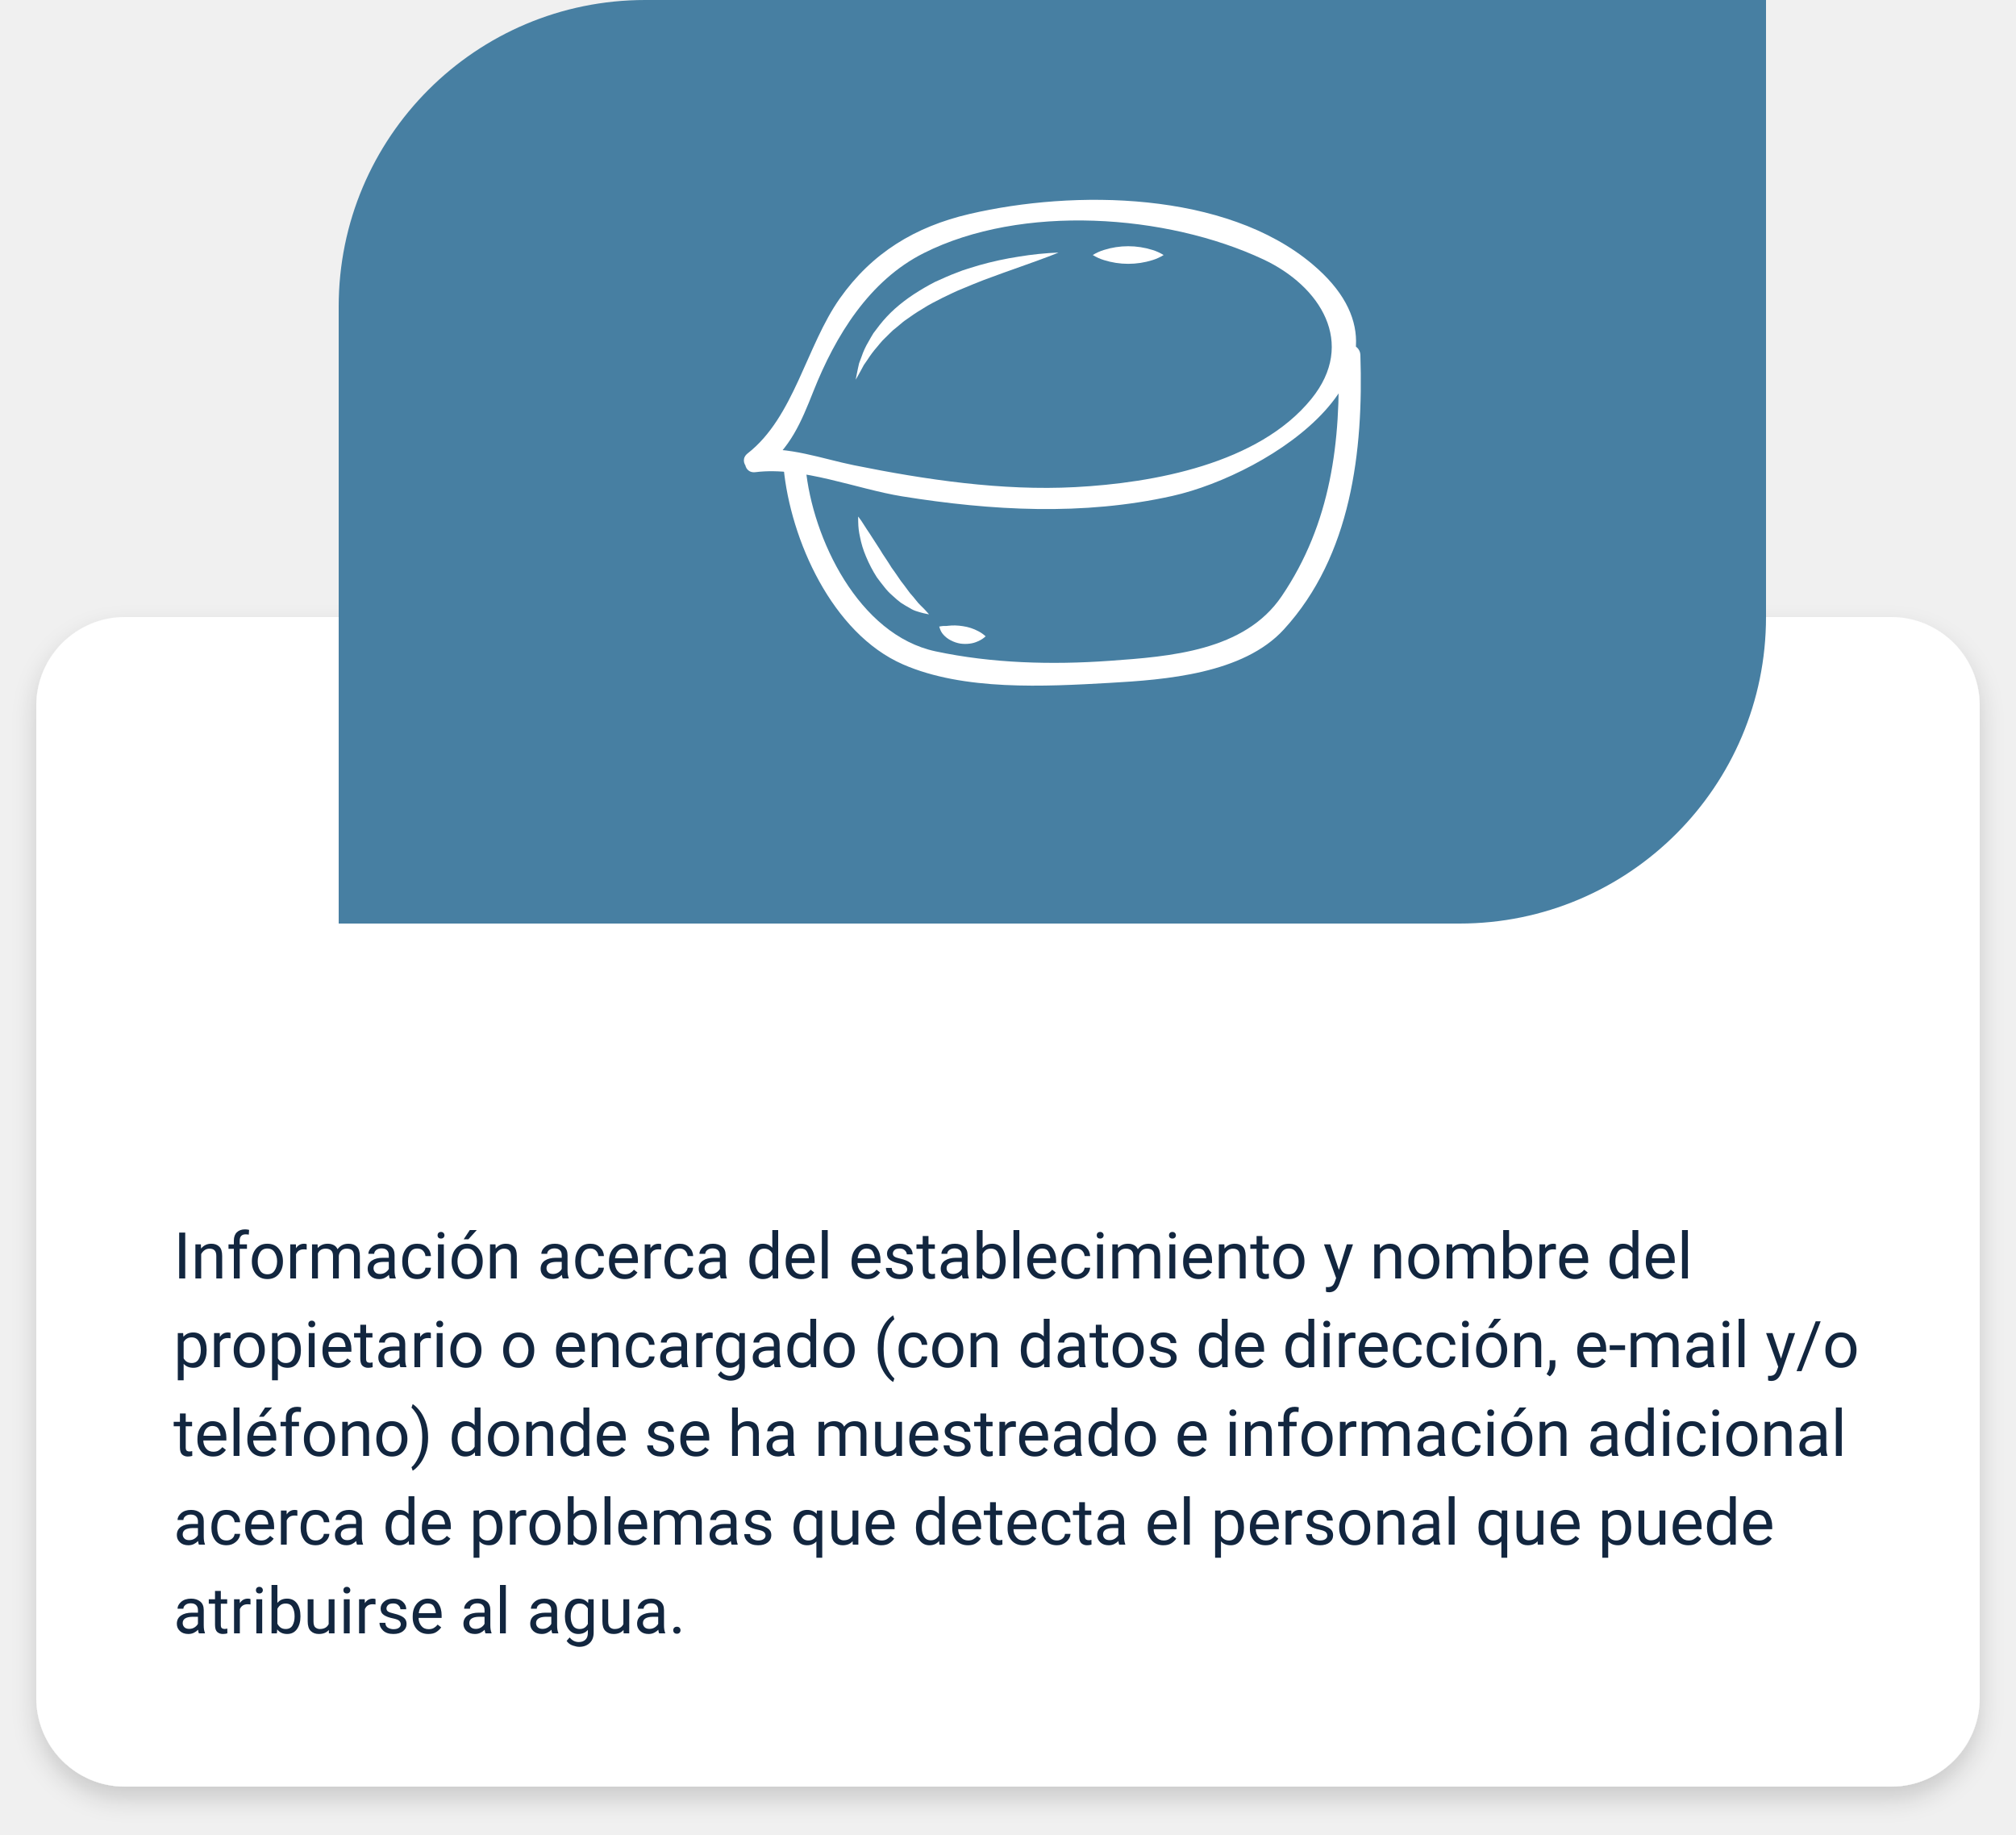
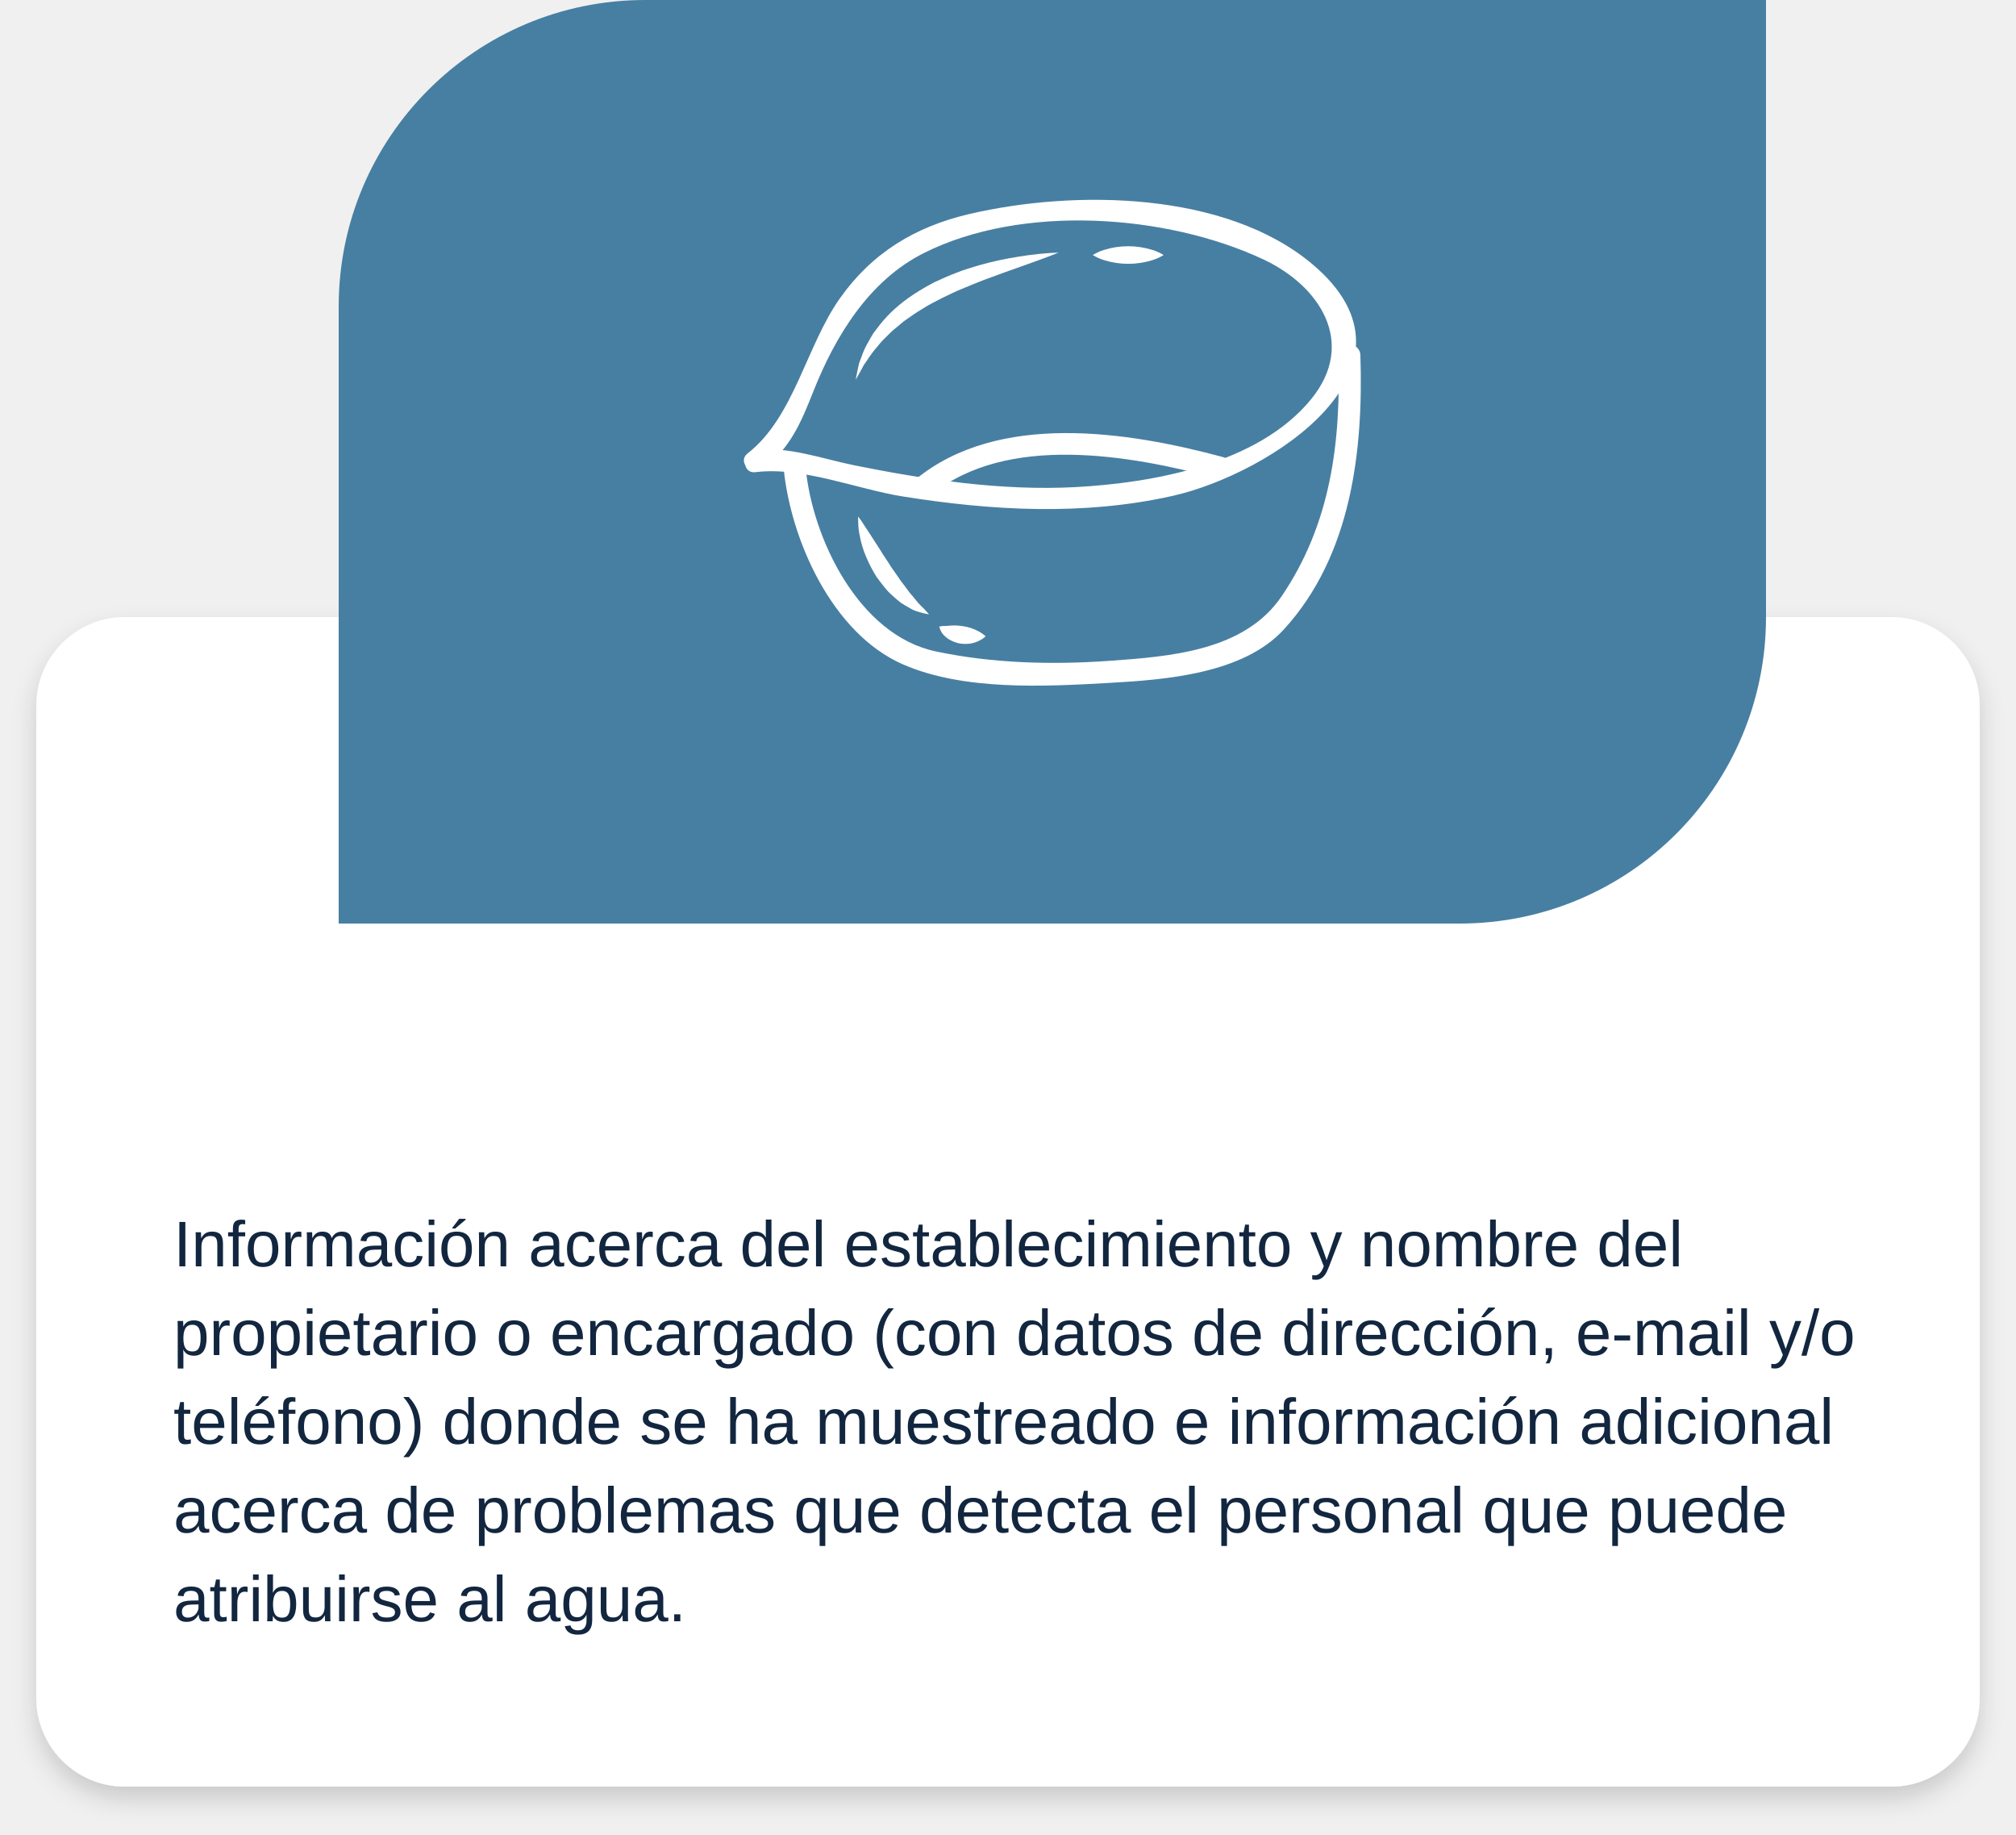
<svg xmlns="http://www.w3.org/2000/svg" width="500" height="455" viewBox="0 0 500 455">
  <defs>
    <filter id="Rectángulo_39635" x="0" y="147" width="500" height="308" filterUnits="userSpaceOnUse">
      <feOffset dy="3" input="SourceAlpha" />
      <feGaussianBlur stdDeviation="3" result="blur" />
      <feFlood flood-opacity="0.161" />
      <feComposite operator="in" in2="blur" />
      <feComposite in="SourceGraphic" />
    </filter>
  </defs>
-   <g id="Grupo_108433" data-name="Grupo 108433" transform="translate(15852 5489)">
+   <g id="Grupo_108423" data-name="Grupo 108423" transform="translate(15852 5489)">
    <g transform="matrix(1, 0, 0, 1, -15852, -5489)" filter="url(#Rectángulo_39635)">
      <rect id="Rectángulo_39635-2" data-name="Rectángulo 39635" width="482" height="290" rx="22" transform="translate(9 153)" fill="#fff" />
    </g>
    <path id="Rectángulo_39636" data-name="Rectángulo 39636" d="M76,0H354a0,0,0,0,1,0,0V153a76,76,0,0,1-76,76H0a0,0,0,0,1,0,0V76A76,76,0,0,1,76,0Z" transform="translate(-15768 -5489)" fill="#477fa2" />
-     <g id="Grupo_53990" data-name="Grupo 53990" transform="translate(-15667.508 -5439.45)">
-       <g id="Grupo_16922" data-name="Grupo 16922" transform="translate(0 0)">
-         <path id="Trazado_45165" data-name="Trazado 45165" d="M852.777,1638.1c6.768-5.284,9.343-11.5,12.422-19.262,5.467-13.775,13.842-27.449,27.359-34.249,24.284-12.221,60.165-9.73,84.254,1.566,14.04,6.584,23.163,20.715,11.865,34.611-13.088,16.1-39.181,20.818-58.543,21.843-18.2.963-37.069-1.826-54.868-5.422-7.775-1.57-16.384-4.766-24.422-3.761-3.456.433-3.5,5.91,0,5.473,11.518-1.441,25.078,4.182,36.374,6,22.182,3.563,44.914,4.834,66.954-.09,24.34-5.438,65.193-31.852,34.812-57.452-21.587-18.188-59.152-18.512-85.076-12.473-13.5,3.144-24.18,9.651-32.154,20.935-8.325,11.782-11.358,29.448-22.845,38.412C846.126,1636.4,850.031,1640.247,852.777,1638.1Z" transform="translate(-847.952 -1571.375)" fill="#fff" />
+     <g id="Grupo_108048" data-name="Grupo 108048" transform="translate(-51.571 262.294)">
+       <g id="Grupo_53990" data-name="Grupo 53990" transform="translate(-15615.938 -5701.744)">
+         <g id="Grupo_16922" data-name="Grupo 16922" transform="translate(0 0)">
+           <path id="Trazado_45165" data-name="Trazado 45165" d="M852.777,1638.1c6.768-5.284,9.343-11.5,12.422-19.262,5.467-13.775,13.842-27.449,27.359-34.249,24.284-12.221,60.165-9.73,84.254,1.566,14.04,6.584,23.163,20.715,11.865,34.611-13.088,16.1-39.181,20.818-58.543,21.843-18.2.963-37.069-1.826-54.868-5.422-7.775-1.57-16.384-4.766-24.422-3.761-3.456.433-3.5,5.91,0,5.473,11.518-1.441,25.078,4.182,36.374,6,22.182,3.563,44.914,4.834,66.954-.09,24.34-5.438,65.193-31.852,34.812-57.452-21.587-18.188-59.152-18.512-85.076-12.473-13.5,3.144-24.18,9.651-32.154,20.935-8.325,11.782-11.358,29.448-22.845,38.412C846.126,1636.4,850.031,1640.247,852.777,1638.1Z" transform="translate(-847.952 -1571.375)" fill="#fff" />
+         </g>
+         <g id="Grupo_16923" data-name="Grupo 16923" transform="translate(9.838 35.886)">
+           <path id="Trazado_45166" data-name="Trazado 45166" d="M852.767,1619.408c1.691,17.77,12,41.078,29.589,48.769,15.091,6.6,35.229,5.5,51.2,4.6,13.927-.785,33.187-2.238,43.276-13.252,16.764-18.3,19.758-44.332,18.988-68-.117-3.52-5.588-3.532-5.475,0,.7,21.406-1.8,41.71-14.058,59.773-9.218,13.588-27.671,14.933-42.731,16.007-14.238,1.015-29.106.63-43.1-2.353-19.072-4.059-30.549-27.994-32.219-45.545-.33-3.485-5.807-3.518-5.471,0Z" transform="translate(-852.752 -1588.882)" fill="#fff" />
+         </g>
+         <g id="Grupo_16924" data-name="Grupo 16924" transform="translate(28.339 78.531)">
+           <path id="Trazado_45167" data-name="Trazado 45167" d="M861.787,1609.686s.322.4.822,1.119,1.132,1.816,1.943,2.974c.762,1.179,1.644,2.55,2.6,4.024.457.742.91,1.513,1.439,2.251.513.746,1,1.527,1.48,2.306.531.74,1.07,1.47,1.562,2.22a24.121,24.121,0,0,0,1.546,2.124c.525.662.978,1.375,1.47,1.982.523.57.994,1.148,1.437,1.7a10.888,10.888,0,0,0,1.273,1.431c.418.386.767.767,1.068,1.078.592.633.937,1.039.937,1.039s-.486-.068-1.349-.272c-.426-.113-.961-.24-1.562-.441a6.794,6.794,0,0,1-1.9-.861c-.666-.373-1.4-.789-2.144-1.275a24.708,24.708,0,0,1-2.1-1.781,14.246,14.246,0,0,1-2.023-2.125c-.631-.775-1.238-1.581-1.843-2.392a32.592,32.592,0,0,1-2.722-5.211,23.517,23.517,0,0,1-1.5-4.922,17.283,17.283,0,0,1-.424-3.573C861.763,1610.2,861.787,1609.686,861.787,1609.686Z" transform="translate(-861.777 -1609.686)" fill="#fff" />
+         </g>
+         <g id="Grupo_16925" data-name="Grupo 16925" transform="translate(48.45 105.533)">
+           <path id="Trazado_45168" data-name="Trazado 45168" d="M871.588,1623.134a5.3,5.3,0,0,1,.664-.107c.39-.074,1,.014,1.546-.084a12.67,12.67,0,0,1,1.748-.084,14.94,14.94,0,0,1,1.943.184,11.588,11.588,0,0,1,3.78,1.236,8.4,8.4,0,0,1,1.833,1.275,6.461,6.461,0,0,1-1.9,1.23,6.79,6.79,0,0,1-2.027.584,8.652,8.652,0,0,1-2.38-.016,7.9,7.9,0,0,1-2.337-.793,6.194,6.194,0,0,1-1.835-1.41,3.94,3.94,0,0,1-.822-1.384A6.106,6.106,0,0,1,871.588,1623.134Z" transform="translate(-871.588 -1622.859)" fill="#fff" />
+         </g>
+         <g id="Grupo_16926" data-name="Grupo 16926" transform="translate(27.742 13.076)">
+           <path id="Trazado_45169" data-name="Trazado 45169" d="M861.486,1609.27s.164-.978.521-2.667c.094-.418.2-.888.314-1.394.186-.5.385-1.033.6-1.609a19.078,19.078,0,0,1,1.747-3.782c.385-.658.752-1.375,1.2-2.064.5-.656,1.017-1.339,1.548-2.034a32.022,32.022,0,0,1,3.778-4.032,40.722,40.722,0,0,1,4.676-3.581,60.158,60.158,0,0,1,5.221-3.046c1.835-.822,3.661-1.681,5.51-2.351,1.822-.766,3.7-1.238,5.477-1.808a82.039,82.039,0,0,1,9.9-2.15,79.858,79.858,0,0,1,9.807-1s-.912.391-2.524,1-3.917,1.453-6.668,2.423c-1.371.49-2.856,1.012-4.426,1.574-1.554.568-3.194,1.172-4.887,1.793-1.671.654-3.395,1.345-5.114,2.075-1.749.678-3.431,1.542-5.139,2.345-1.656.88-3.376,1.673-4.9,2.693-1.6.931-3.062,1.964-4.491,2.981-.705.512-1.31,1.117-1.98,1.625a14.36,14.36,0,0,0-1.841,1.634c-.57.57-1.125,1.117-1.665,1.648-.521.547-.957,1.133-1.418,1.668a25.687,25.687,0,0,0-2.306,3.083q-.5.723-.933,1.345-.369.688-.674,1.257C861.995,1608.417,861.486,1609.27,861.486,1609.27Z" transform="translate(-861.486 -1577.754)" fill="#fff" />
+         </g>
+         <g id="Grupo_16927" data-name="Grupo 16927" transform="translate(86.53 11.5)">
+           <path id="Trazado_45170" data-name="Trazado 45170" d="M890.165,1579.168a11.93,11.93,0,0,1,2.749-1.248,20.04,20.04,0,0,1,12.084,0,11.756,11.756,0,0,1,2.743,1.253,11.762,11.762,0,0,1-2.743,1.253,20.036,20.036,0,0,1-12.084-.008A11.836,11.836,0,0,1,890.165,1579.168Z" transform="translate(-890.165 -1576.985)" fill="#fff" />
+         </g>
      </g>
-       <g id="Grupo_16923" data-name="Grupo 16923" transform="translate(9.838 35.886)">
-         <path id="Trazado_45166" data-name="Trazado 45166" d="M852.767,1619.408c1.691,17.77,12,41.078,29.589,48.769,15.091,6.6,35.229,5.5,51.2,4.6,13.927-.785,33.187-2.238,43.276-13.252,16.764-18.3,19.758-44.332,18.988-68-.117-3.52-5.588-3.532-5.475,0,.7,21.406-1.8,41.71-14.058,59.773-9.218,13.588-27.671,14.933-42.731,16.007-14.238,1.015-29.106.63-43.1-2.353-19.072-4.059-30.549-27.994-32.219-45.545-.33-3.485-5.807-3.518-5.471,0Z" transform="translate(-852.752 -1588.882)" fill="#fff" />
-       </g>
-       <g id="Grupo_16924" data-name="Grupo 16924" transform="translate(28.339 78.531)">
-         <path id="Trazado_45167" data-name="Trazado 45167" d="M861.787,1609.686s.322.4.822,1.119,1.132,1.816,1.943,2.974c.762,1.179,1.644,2.55,2.6,4.024.457.742.91,1.513,1.439,2.251.513.746,1,1.527,1.48,2.306.531.74,1.07,1.47,1.562,2.22a24.121,24.121,0,0,0,1.546,2.124c.525.662.978,1.375,1.47,1.982.523.57.994,1.148,1.437,1.7a10.888,10.888,0,0,0,1.273,1.431c.418.386.767.767,1.068,1.078.592.633.937,1.039.937,1.039s-.486-.068-1.349-.272c-.426-.113-.961-.24-1.562-.441a6.794,6.794,0,0,1-1.9-.861c-.666-.373-1.4-.789-2.144-1.275a24.708,24.708,0,0,1-2.1-1.781,14.246,14.246,0,0,1-2.023-2.125c-.631-.775-1.238-1.581-1.843-2.392a32.592,32.592,0,0,1-2.722-5.211,23.517,23.517,0,0,1-1.5-4.922,17.283,17.283,0,0,1-.424-3.573C861.763,1610.2,861.787,1609.686,861.787,1609.686Z" transform="translate(-861.777 -1609.686)" fill="#fff" />
-       </g>
-       <g id="Grupo_16925" data-name="Grupo 16925" transform="translate(48.45 105.533)">
-         <path id="Trazado_45168" data-name="Trazado 45168" d="M871.588,1623.134a5.3,5.3,0,0,1,.664-.107c.39-.074,1,.014,1.546-.084a12.67,12.67,0,0,1,1.748-.084,14.94,14.94,0,0,1,1.943.184,11.588,11.588,0,0,1,3.78,1.236,8.4,8.4,0,0,1,1.833,1.275,6.461,6.461,0,0,1-1.9,1.23,6.79,6.79,0,0,1-2.027.584,8.652,8.652,0,0,1-2.38-.016,7.9,7.9,0,0,1-2.337-.793,6.194,6.194,0,0,1-1.835-1.41,3.94,3.94,0,0,1-.822-1.384A6.106,6.106,0,0,1,871.588,1623.134Z" transform="translate(-871.588 -1622.859)" fill="#fff" />
-       </g>
-       <g id="Grupo_16926" data-name="Grupo 16926" transform="translate(27.742 13.076)">
-         <path id="Trazado_45169" data-name="Trazado 45169" d="M861.486,1609.27s.164-.978.521-2.667c.094-.418.2-.888.314-1.394.186-.5.385-1.033.6-1.609a19.078,19.078,0,0,1,1.747-3.782c.385-.658.752-1.375,1.2-2.064.5-.656,1.017-1.339,1.548-2.034a32.022,32.022,0,0,1,3.778-4.032,40.722,40.722,0,0,1,4.676-3.581,60.158,60.158,0,0,1,5.221-3.046c1.835-.822,3.661-1.681,5.51-2.351,1.822-.766,3.7-1.238,5.477-1.808a82.039,82.039,0,0,1,9.9-2.15,79.858,79.858,0,0,1,9.807-1s-.912.391-2.524,1-3.917,1.453-6.668,2.423c-1.371.49-2.856,1.012-4.426,1.574-1.554.568-3.194,1.172-4.887,1.793-1.671.654-3.395,1.345-5.114,2.075-1.749.678-3.431,1.542-5.139,2.345-1.656.88-3.376,1.673-4.9,2.693-1.6.931-3.062,1.964-4.491,2.981-.705.512-1.31,1.117-1.98,1.625a14.36,14.36,0,0,0-1.841,1.634c-.57.57-1.125,1.117-1.665,1.648-.521.547-.957,1.133-1.418,1.668a25.687,25.687,0,0,0-2.306,3.083q-.5.723-.933,1.345-.369.688-.674,1.257C861.995,1608.417,861.486,1609.27,861.486,1609.27Z" transform="translate(-861.486 -1577.754)" fill="#fff" />
-       </g>
-       <g id="Grupo_16927" data-name="Grupo 16927" transform="translate(86.53 11.5)">
-         <path id="Trazado_45170" data-name="Trazado 45170" d="M890.165,1579.168a11.93,11.93,0,0,1,2.749-1.248,20.04,20.04,0,0,1,12.084,0,11.756,11.756,0,0,1,2.743,1.253,11.762,11.762,0,0,1-2.743,1.253,20.036,20.036,0,0,1-12.084-.008A11.836,11.836,0,0,1,890.165,1579.168Z" transform="translate(-890.165 -1576.985)" fill="#fff" />
+       <g id="Grupo_53991" data-name="Grupo 53991" transform="translate(-15574.291 -5643.909)">
+         <path id="Trazado_45171" data-name="Trazado 45171" d="M873.068,1614.95c18.688-15.347,49.489-9.911,70.873-4.145,3.415.918,4.862-4.362,1.455-5.28-23.688-6.381-55.678-11.293-76.2,5.555-2.73,2.242,1.167,6.088,3.87,3.87Z" transform="translate(-868.269 -1599.59)" fill="#fff" />
      </g>
    </g>
-     <text id="Información_acerca_del_establecimiento_y_nombre_del_propietario_o_encargado_con_datos_de_dirección_e-mail_y_o_teléfono_donde_se_ha_muestreado_e_información_adicional_acerca_de_problemas_que_detecta_el_personal_que_puede_atribuirse_al_agua." data-name="Información acerca del establecimiento y nombre del propietario o encargado (con datos de dirección, e-mail y/o teléfono) donde se ha muestreado e información adicional acerca de problemas que detecta el personal que puede atribuirse al agua." transform="translate(-15809 -5189)" fill="#12263f" font-size="16" font-family="Roboto-Regular, Roboto">
-       <tspan x="0" y="17">Información acerca del establecimiento y nombre del </tspan>
-       <tspan x="0" y="39">propietario o encargado (con datos de dirección, e-mail y/o </tspan>
-       <tspan x="0" y="61">teléfono) donde se ha muestreado e información adicional </tspan>
-       <tspan x="0" y="83">acerca de problemas que detecta el personal que puede </tspan>
-       <tspan x="0" y="105">atribuirse al agua.</tspan>
+     <text id="Información_acerca_del_establecimiento_y_nombre_del_propietario_o_encargado_con_datos_de_dirección_e-mail_y_o_teléfono_donde_se_ha_muestreado_e_información_adicional_acerca_de_problemas_que_detecta_el_personal_que_puede_atribuirse_al_agua." data-name="Información acerca del establecimiento y nombre del propietario o encargado (con datos de dirección, e-mail y/o teléfono) donde se ha muestreado e información adicional acerca de problemas que detecta el personal que puede atribuirse al agua." transform="translate(-15809 -5189)" fill="#12263f" font-size="16" font-family="ArialMT, Arial">
+       <tspan x="0" y="14">Información acerca del establecimiento y nombre del </tspan>
+       <tspan x="0" y="36">propietario o encargado (con datos de dirección, e-mail y/o </tspan>
+       <tspan x="0" y="58">teléfono) donde se ha muestreado e información adicional </tspan>
+       <tspan x="0" y="80">acerca de problemas que detecta el personal que puede </tspan>
+       <tspan x="0" y="102">atribuirse al agua.</tspan>
    </text>
  </g>
</svg>
